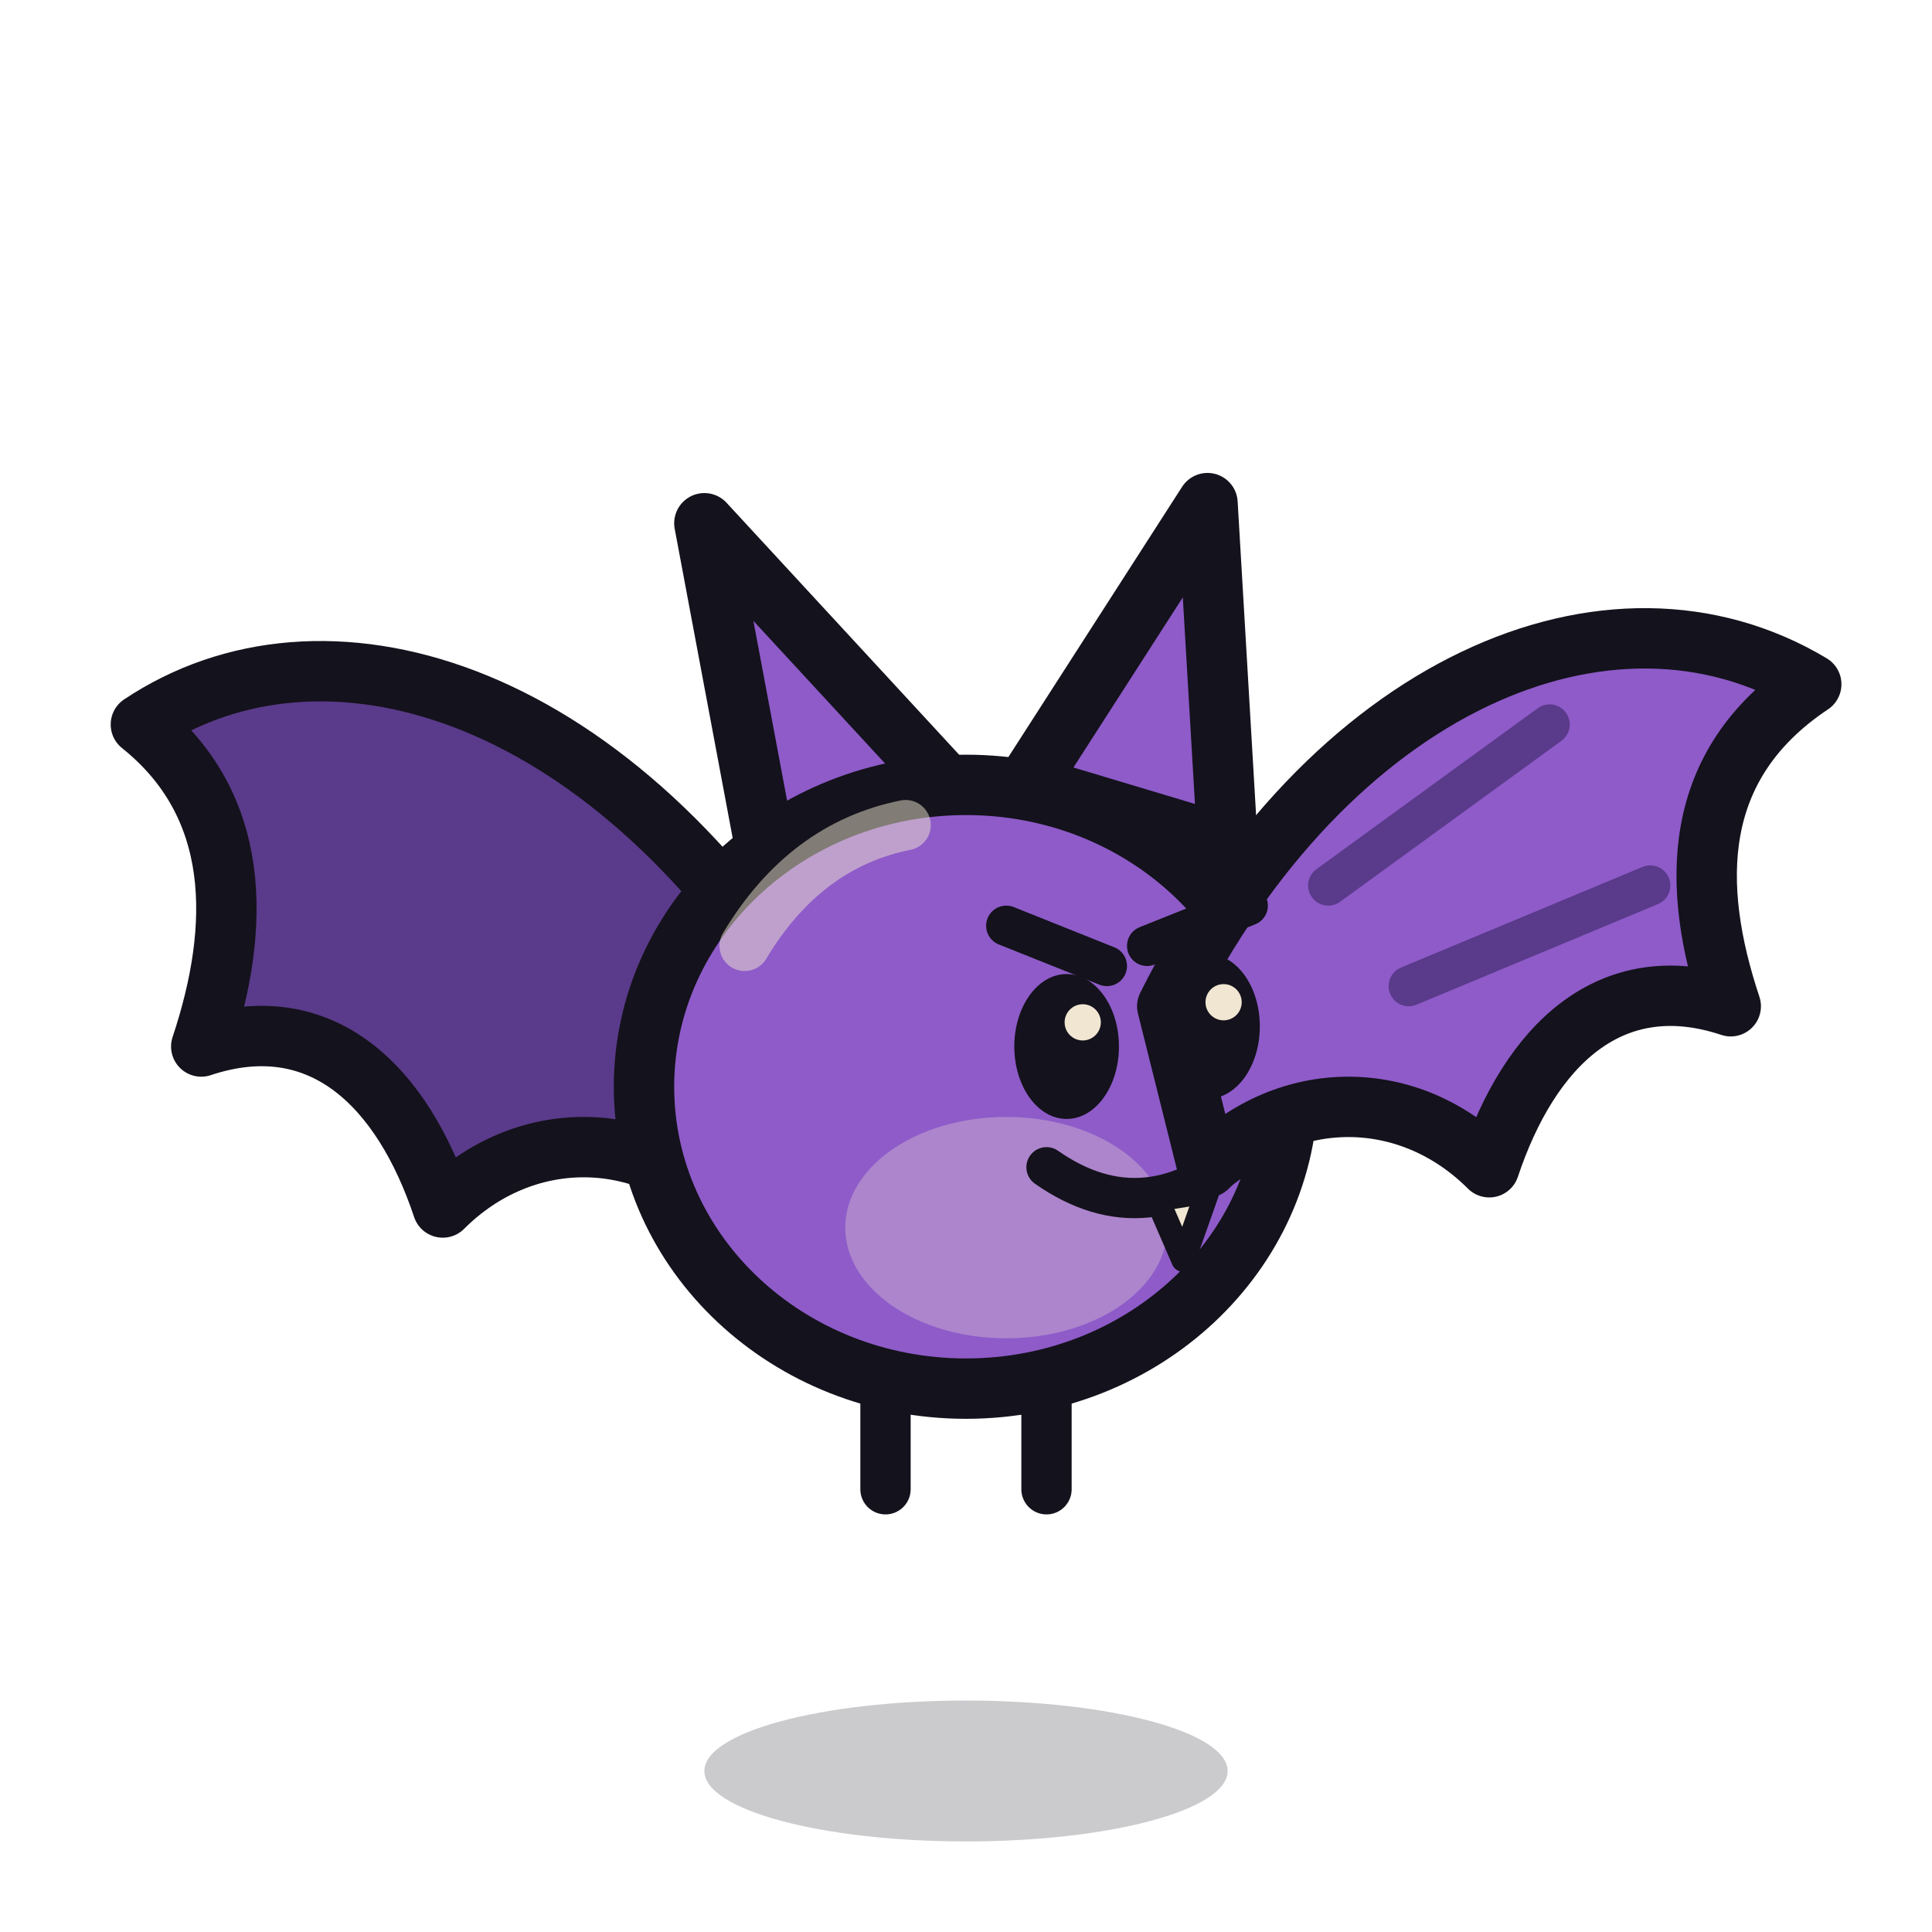
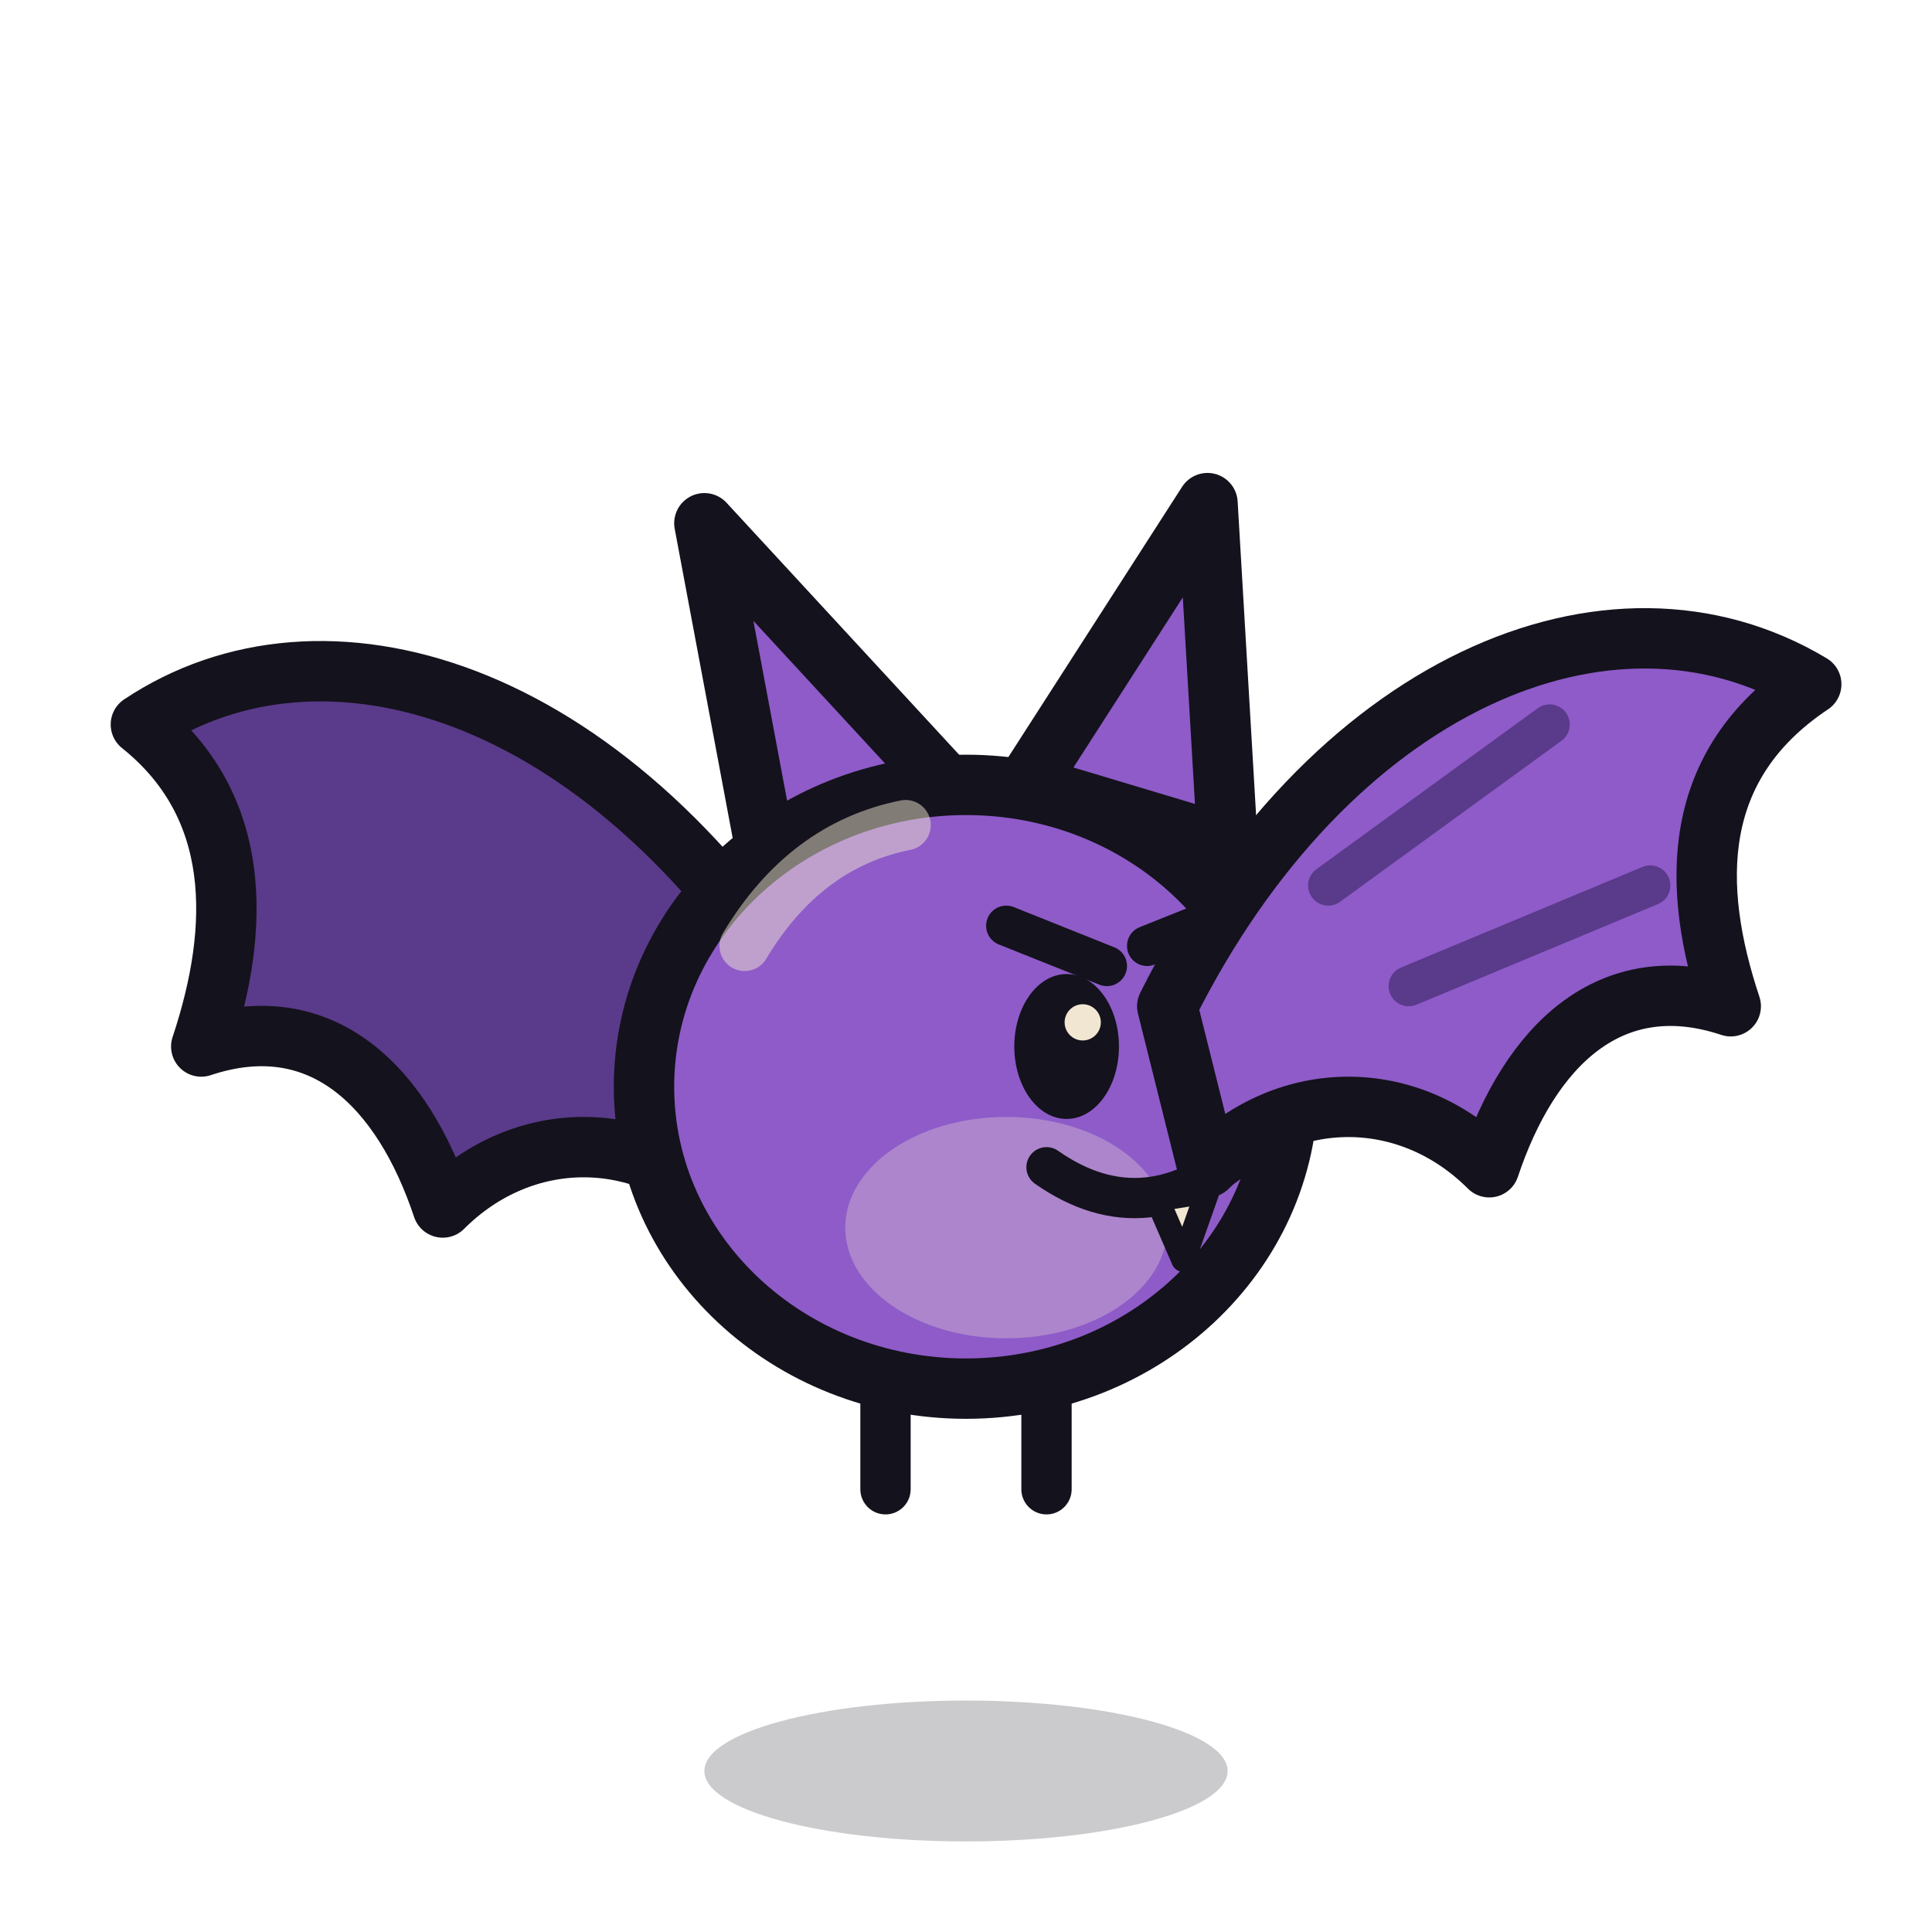
- <svg xmlns="http://www.w3.org/2000/svg" width="96" height="96" viewBox="0 0 96 96" role="img" aria-label="bat idle">
-   <g stroke="#14121c" stroke-width="3" stroke-linejoin="round" stroke-linecap="round">
-     <ellipse cx="48" cy="88" rx="13" ry="3.5" fill="#14121c" fill-opacity="0.22" stroke="none" />
-     <path d="M40 50 C30 34 16 30 7 36 C12 40 12 46 10 52 C16 50 20 54 22 60 C26 56 32 56 36 60 Z" fill="#5a3a8a" />
-     <path d="M38 42 L35 26 L47 39 Z" fill="#8e5bc9" />
-     <path d="M51 39 L60 25 L61 42 Z" fill="#8e5bc9" />
-     <path d="M44 69 V74 M52 69 V74" stroke-width="2.5" fill="none" />
-     <ellipse cx="48" cy="54" rx="16" ry="15" fill="#8e5bc9" />
-     <ellipse cx="50" cy="61" rx="8" ry="5.5" fill="#f0e6d2" fill-opacity="0.3" stroke="none" />
-     <path d="M37 47 Q40 42 45 41" stroke="#f0e6d2" stroke-opacity="0.5" stroke-width="2.5" fill="none" />
-     <path d="M58 50 C66 34 80 28 90 34 C84 38 84 44 86 50 C80 48 76 52 74 58 C70 54 64 54 60 58 Z" fill="#8e5bc9" />
-     <path d="M66 44 L77 36 M70 49 L82 44" stroke="#5a3a8a" stroke-width="2" fill="none" />
-     <path d="M50 46 L55 48 M57 47 L62 45" stroke-width="2" fill="none" />
-     <ellipse cx="53" cy="52" rx="2.6" ry="3.6" fill="#14121c" stroke="none" />
-     <ellipse cx="60" cy="51" rx="2.6" ry="3.6" fill="#14121c" stroke="none" />
-     <circle cx="53.8" cy="50.8" r="0.9" fill="#f0e6d2" stroke="none" />
-     <circle cx="60.8" cy="49.8" r="0.9" fill="#f0e6d2" stroke="none" />
-     <path d="M52 58 Q57 61.5 62 57" stroke-width="2" fill="none" />
-     <path d="M57.5 59.6 L58.8 62.6 L60 59.2 Z" fill="#f0e6d2" stroke-width="1.2" />
+ <svg xmlns="http://www.w3.org/2000/svg" width="96" height="96" viewBox="0 0 96 96" role="img" aria-label="bat idle 1">
+   <g transform="translate(0 -2)" stroke="#14121c" stroke-width="3" stroke-linejoin="round" stroke-linecap="round">
+     <ellipse cx="48.0" cy="90" rx="13.0" ry="3.5" fill="#14121c" fill-opacity="0.22" stroke="none" />
+     <g transform="translate(0 0) rotate(0 40 52)">
+       <path d="M40 52 C30 36 16 32 7 38 C12 42 12 48 10 54 C16 52 20 56 22 62 C26 58 32 58 36 62 Z" fill="#5a3a8a" />
+     </g>
+     <g transform="translate(0 0)">
+       <path d="M38 44 L35 28 L47 41 Z" fill="#8e5bc9" />
+       <path d="M51 41 L60 27 L61 44 Z" fill="#8e5bc9" />
+       <path d="M44 71 V76 M52 71 V76" stroke-width="2.5" fill="none" />
+       <ellipse cx="48" cy="56" rx="16" ry="15" fill="#8e5bc9" />
+       <ellipse cx="50" cy="63" rx="8" ry="5.5" fill="#f0e6d2" fill-opacity="0.3" stroke="none" />
+       <path d="M37 49 Q40 44 45 43" stroke="#f0e6d2" stroke-opacity="0.5" stroke-width="2.5" fill="none" />
+       <path d="M50 48 L55 50 M57 49 L62 47" stroke-width="2" fill="none" />
+       <ellipse cx="53" cy="54" rx="2.6" ry="3.6" fill="#14121c" stroke="none" />
+       <ellipse cx="60" cy="53" rx="2.6" ry="3.6" fill="#14121c" stroke="none" />
+       <circle cx="53.8" cy="52.8" r="0.9" fill="#f0e6d2" stroke="none" />
+       <circle cx="60.8" cy="51.8" r="0.9" fill="#f0e6d2" stroke="none" />
+       <path d="M52 60 Q57 63.5 62 59" stroke-width="2" fill="none" />
+       <path d="M57.5 61.6 L58.8 64.6 L60 61.2 Z" fill="#f0e6d2" stroke-width="1.2" />
+     </g>
+     <g transform="translate(0 0) rotate(0 58 52)">
+       <path d="M58 52 C66 36 80 30 90 36 C84 40 84 46 86 52 C80 50 76 54 74 60 C70 56 64 56 60 60 Z" fill="#8e5bc9" />
+       <path d="M66 46 L77 38 M70 51 L82 46" stroke="#5a3a8a" stroke-width="2" fill="none" />
+     </g>
  </g>
</svg>
